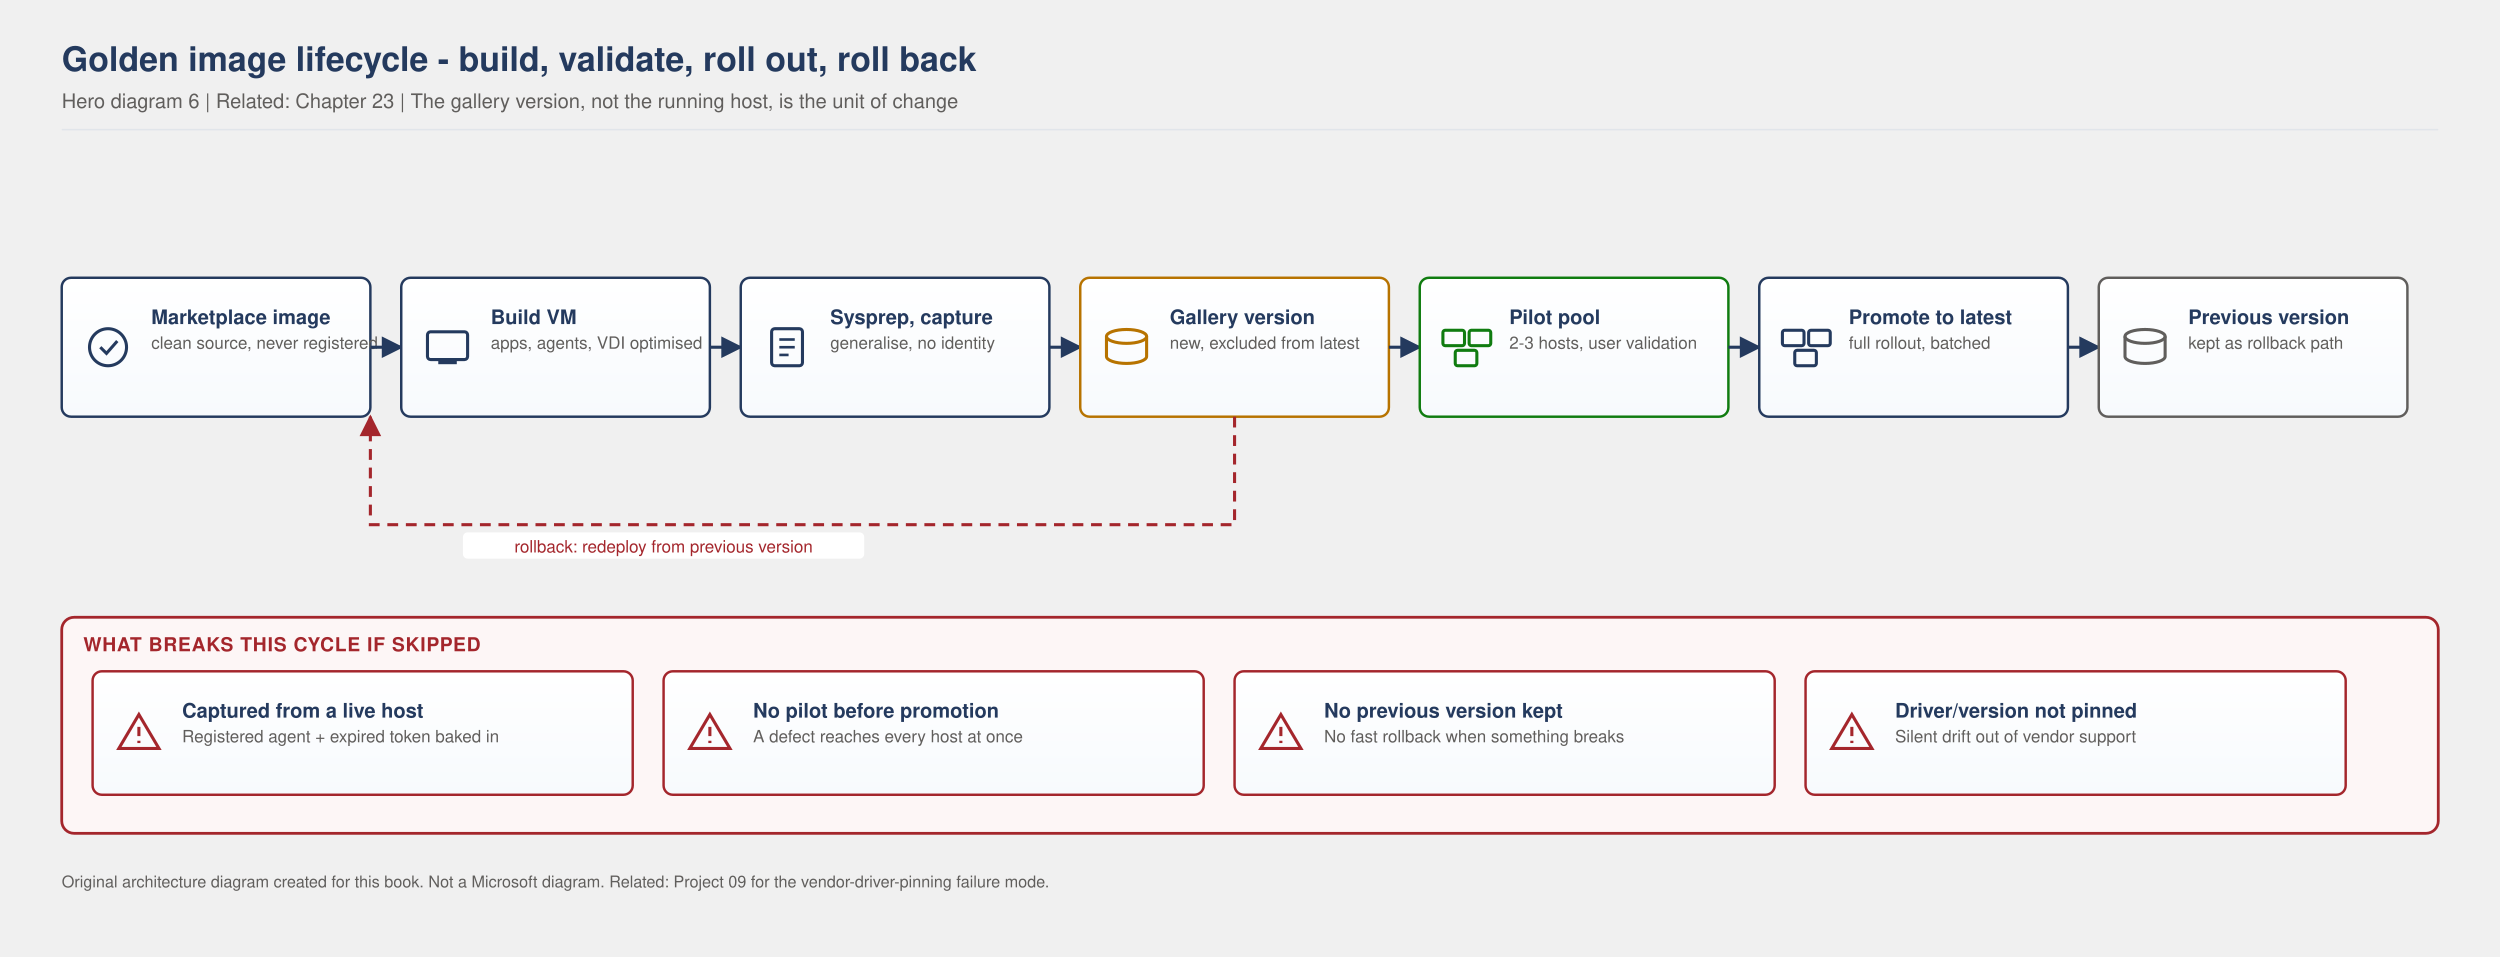
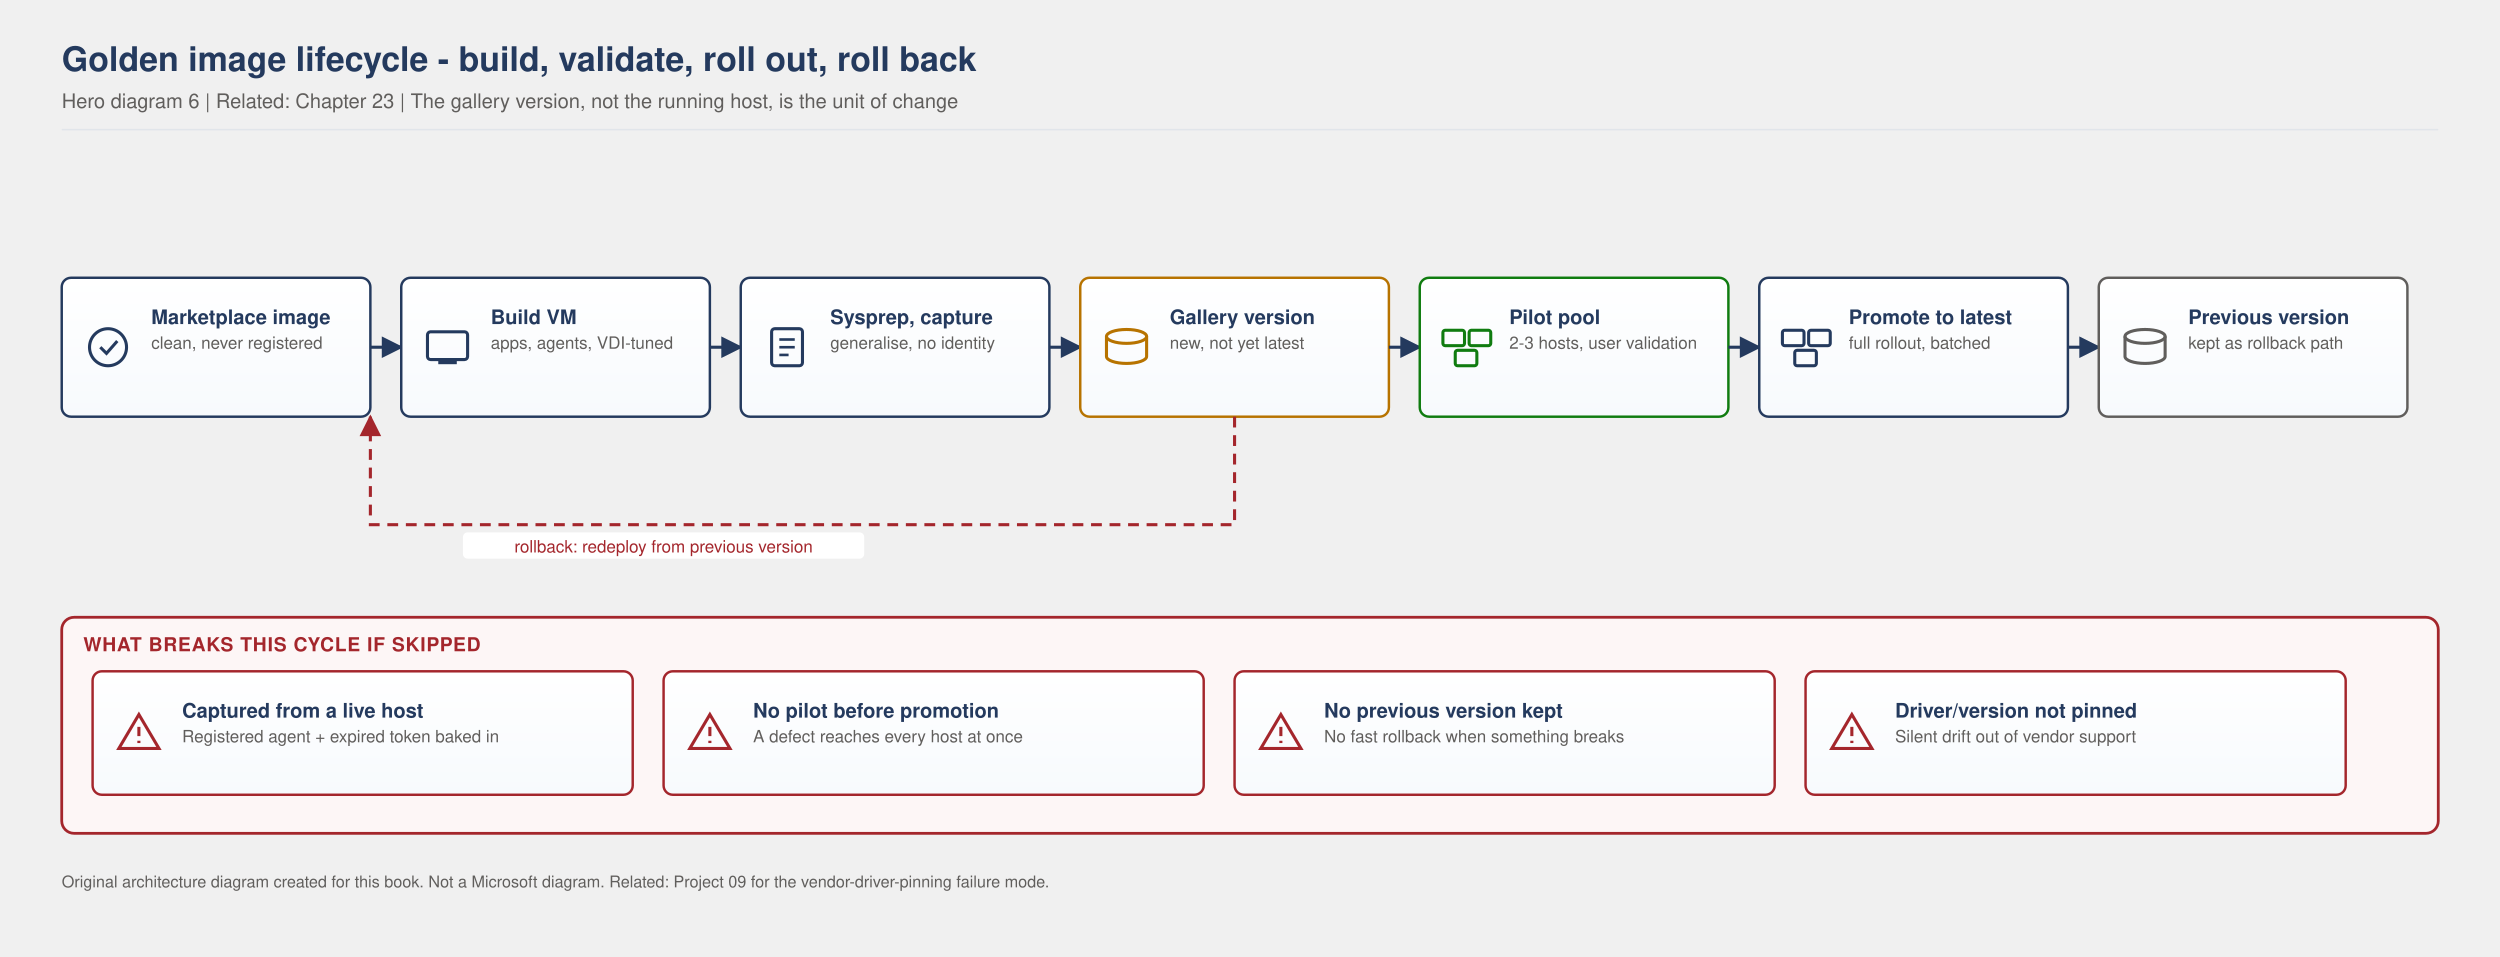
<svg xmlns="http://www.w3.org/2000/svg" width="1620" height="620" viewBox="0 0 1620 620" font-family="Segoe UI,Helvetica,Arial,sans-serif">
  <defs>
    <marker id="a" viewBox="0 0 10 10" refX="9" refY="5" markerWidth="7" markerHeight="7" orient="auto-start-reverse">
      <path d="M0,0 L10,5 L0,10 z" fill="#243A5E" />
    </marker>
    <marker id="ag" viewBox="0 0 10 10" refX="9" refY="5" markerWidth="7" markerHeight="7" orient="auto-start-reverse">
      <path d="M0,0 L10,5 L0,10 z" fill="#107C10" />
    </marker>
    <marker id="ar" viewBox="0 0 10 10" refX="9" refY="5" markerWidth="7" markerHeight="7" orient="auto-start-reverse">
      <path d="M0,0 L10,5 L0,10 z" fill="#A4262C" />
    </marker>
    <linearGradient id="tile" x1="0" y1="0" x2="0" y2="1">
      <stop offset="0" stop-color="#FFFFFF" />
      <stop offset="1" stop-color="#F7FAFD" />
    </linearGradient>
  </defs>
  <text x="40" y="46" font-size="22" font-weight="600" fill="#243A5E">Golden image lifecycle - build, validate, roll out, roll back</text>
  <text x="40" y="70" font-size="13" fill="#605E5C">Hero diagram 6 | Related: Chapter 23 | The gallery version, not the running host, is the unit of change</text>
  <line x1="40" y1="84" x2="1580" y2="84" stroke="#E1E5EA" />
  <g>
    <rect x="40" y="180" width="200" height="90" rx="6" fill="url(#tile)" stroke="#243A5E" stroke-width="1.6" />
    <circle cx="70" cy="225.0" r="12" fill="none" stroke="#243A5E" stroke-width="2" />
    <path d="M65,225.0 l4,4 l7,-8" fill="none" stroke="#243A5E" stroke-width="2" />
    <text x="98" y="210" font-size="13" font-weight="600" fill="#243A5E">Marketplace image</text>
-     <text x="98" y="226" font-size="11" fill="#605E5C">clean source, never registered</text>
+     <text x="98" y="226" font-size="11" fill="#605E5C">clean, never registered</text>
  </g>
  <path d="M240,225 L260,225" stroke="#243A5E" stroke-width="2" fill="none" marker-end="url(#a)" />
  <g>
    <rect x="260" y="180" width="200" height="90" rx="6" fill="url(#tile)" stroke="#243A5E" stroke-width="1.6" />
    <rect x="277" y="215.0" width="26" height="18" rx="2" fill="none" stroke="#243A5E" stroke-width="2" />
    <rect x="284" y="233.0" width="12" height="3" fill="#243A5E" />
    <text x="318" y="210" font-size="13" font-weight="600" fill="#243A5E">Build VM</text>
-     <text x="318" y="226" font-size="11" fill="#605E5C">apps, agents, VDI optimised</text>
+     <text x="318" y="226" font-size="11" fill="#605E5C">apps, agents, VDI-tuned</text>
  </g>
  <path d="M460,225 L480,225" stroke="#243A5E" stroke-width="2" fill="none" marker-end="url(#a)" />
  <g>
    <rect x="480" y="180" width="200" height="90" rx="6" fill="url(#tile)" stroke="#243A5E" stroke-width="1.6" />
    <rect x="500" y="213.0" width="20" height="24" rx="2" fill="none" stroke="#243A5E" stroke-width="2" />
    <path d="M505,220.0 h10 M505,225.0 h10 M505,230.0 h6" stroke="#243A5E" stroke-width="1.7" />
    <text x="538" y="210" font-size="13" font-weight="600" fill="#243A5E">Sysprep, capture</text>
    <text x="538" y="226" font-size="11" fill="#605E5C">generalise, no identity</text>
  </g>
  <path d="M680,225 L700,225" stroke="#243A5E" stroke-width="2" fill="none" marker-end="url(#a)" />
  <g>
    <rect x="700" y="180" width="200" height="90" rx="6" fill="url(#tile)" stroke="#B77300" stroke-width="1.6" />
    <ellipse cx="730" cy="218.0" rx="13" ry="4.5" fill="none" stroke="#B77300" stroke-width="2" />
    <path d="M717,218.0 v13 a13,4.5 0 0 0 26,0 v-13" fill="none" stroke="#B77300" stroke-width="2" />
    <text x="758" y="210" font-size="13" font-weight="600" fill="#243A5E">Gallery version</text>
-     <text x="758" y="226" font-size="11" fill="#605E5C">new, excluded from latest</text>
+     <text x="758" y="226" font-size="11" fill="#605E5C">new, not yet latest</text>
  </g>
  <path d="M900,225 L920,225" stroke="#243A5E" stroke-width="2" fill="none" marker-end="url(#a)" />
  <g>
    <rect x="920" y="180" width="200" height="90" rx="6" fill="url(#tile)" stroke="#107C10" stroke-width="1.6" />
    <rect x="935" y="214.0" width="14" height="10" rx="1.5" fill="none" stroke="#107C10" stroke-width="2" />
    <rect x="952" y="214.0" width="14" height="10" rx="1.5" fill="none" stroke="#107C10" stroke-width="2" />
    <rect x="943" y="227.0" width="14" height="10" rx="1.5" fill="none" stroke="#107C10" stroke-width="2" />
    <text x="978" y="210" font-size="13" font-weight="600" fill="#243A5E">Pilot pool</text>
    <text x="978" y="226" font-size="11" fill="#605E5C">2-3 hosts, user validation</text>
  </g>
  <path d="M1120,225 L1140,225" stroke="#243A5E" stroke-width="2" fill="none" marker-end="url(#a)" />
  <g>
    <rect x="1140" y="180" width="200" height="90" rx="6" fill="url(#tile)" stroke="#243A5E" stroke-width="1.6" />
    <rect x="1155" y="214.0" width="14" height="10" rx="1.5" fill="none" stroke="#243A5E" stroke-width="2" />
    <rect x="1172" y="214.0" width="14" height="10" rx="1.5" fill="none" stroke="#243A5E" stroke-width="2" />
    <rect x="1163" y="227.0" width="14" height="10" rx="1.5" fill="none" stroke="#243A5E" stroke-width="2" />
    <text x="1198" y="210" font-size="13" font-weight="600" fill="#243A5E">Promote to latest</text>
    <text x="1198" y="226" font-size="11" fill="#605E5C">full rollout, batched</text>
  </g>
  <path d="M1340,225 L1360,225" stroke="#243A5E" stroke-width="2" fill="none" marker-end="url(#a)" />
  <g>
    <rect x="1360" y="180" width="200" height="90" rx="6" fill="url(#tile)" stroke="#605E5C" stroke-width="1.6" />
    <ellipse cx="1390" cy="218.0" rx="13" ry="4.5" fill="none" stroke="#605E5C" stroke-width="2" />
    <path d="M1377,218.0 v13 a13,4.5 0 0 0 26,0 v-13" fill="none" stroke="#605E5C" stroke-width="2" />
    <text x="1418" y="210" font-size="13" font-weight="600" fill="#243A5E">Previous version</text>
    <text x="1418" y="226" font-size="11" fill="#605E5C">kept as rollback path</text>
  </g>
  <path d="M800,270 L800,340 L240,340 L240,270" stroke="#A4262C" stroke-width="2" fill="none" stroke-dasharray="7 5" marker-end="url(#ar)" />
  <rect x="300" y="345" width="260" height="17" rx="3" fill="#FFFFFF" />
  <text x="430" y="358" font-size="11" fill="#A4262C" text-anchor="middle">rollback: redeploy from previous version</text>
  <rect x="40" y="400" width="1540" height="140" rx="8" fill="#FDF6F6" stroke="#A4262C" stroke-width="1.8" />
  <text x="54" y="422" font-size="12.5" font-weight="700" fill="#A4262C" letter-spacing="0.5">WHAT BREAKS THIS CYCLE IF SKIPPED</text>
  <g>
    <rect x="60" y="435" width="350" height="80" rx="6" fill="url(#tile)" stroke="#A4262C" stroke-width="1.6" />
    <path d="M90,463.0 l13,22 h-26 z" fill="none" stroke="#A4262C" stroke-width="2" />
    <path d="M90,471.0 v6 M90,480.0 v1.5" stroke="#A4262C" stroke-width="2" />
    <text x="118" y="465" font-size="13" font-weight="600" fill="#243A5E">Captured from a live host</text>
    <text x="118" y="481" font-size="11" fill="#605E5C">Registered agent + expired token baked in</text>
  </g>
  <g>
    <rect x="430" y="435" width="350" height="80" rx="6" fill="url(#tile)" stroke="#A4262C" stroke-width="1.6" />
    <path d="M460,463.0 l13,22 h-26 z" fill="none" stroke="#A4262C" stroke-width="2" />
    <path d="M460,471.0 v6 M460,480.0 v1.5" stroke="#A4262C" stroke-width="2" />
    <text x="488" y="465" font-size="13" font-weight="600" fill="#243A5E">No pilot before promotion</text>
    <text x="488" y="481" font-size="11" fill="#605E5C">A defect reaches every host at once</text>
  </g>
  <g>
    <rect x="800" y="435" width="350" height="80" rx="6" fill="url(#tile)" stroke="#A4262C" stroke-width="1.6" />
    <path d="M830,463.0 l13,22 h-26 z" fill="none" stroke="#A4262C" stroke-width="2" />
    <path d="M830,471.0 v6 M830,480.0 v1.5" stroke="#A4262C" stroke-width="2" />
    <text x="858" y="465" font-size="13" font-weight="600" fill="#243A5E">No previous version kept</text>
    <text x="858" y="481" font-size="11" fill="#605E5C">No fast rollback when something breaks</text>
  </g>
  <g>
    <rect x="1170" y="435" width="350" height="80" rx="6" fill="url(#tile)" stroke="#A4262C" stroke-width="1.6" />
    <path d="M1200,463.0 l13,22 h-26 z" fill="none" stroke="#A4262C" stroke-width="2" />
    <path d="M1200,471.0 v6 M1200,480.0 v1.5" stroke="#A4262C" stroke-width="2" />
    <text x="1228" y="465" font-size="13" font-weight="600" fill="#243A5E">Driver/version not pinned</text>
    <text x="1228" y="481" font-size="11" fill="#605E5C">Silent drift out of vendor support</text>
  </g>
  <text x="40" y="575" font-size="10.5" fill="#605E5C">Original architecture diagram created for this book. Not a Microsoft diagram. Related: Project 09 for the vendor-driver-pinning failure mode.</text>
</svg>
